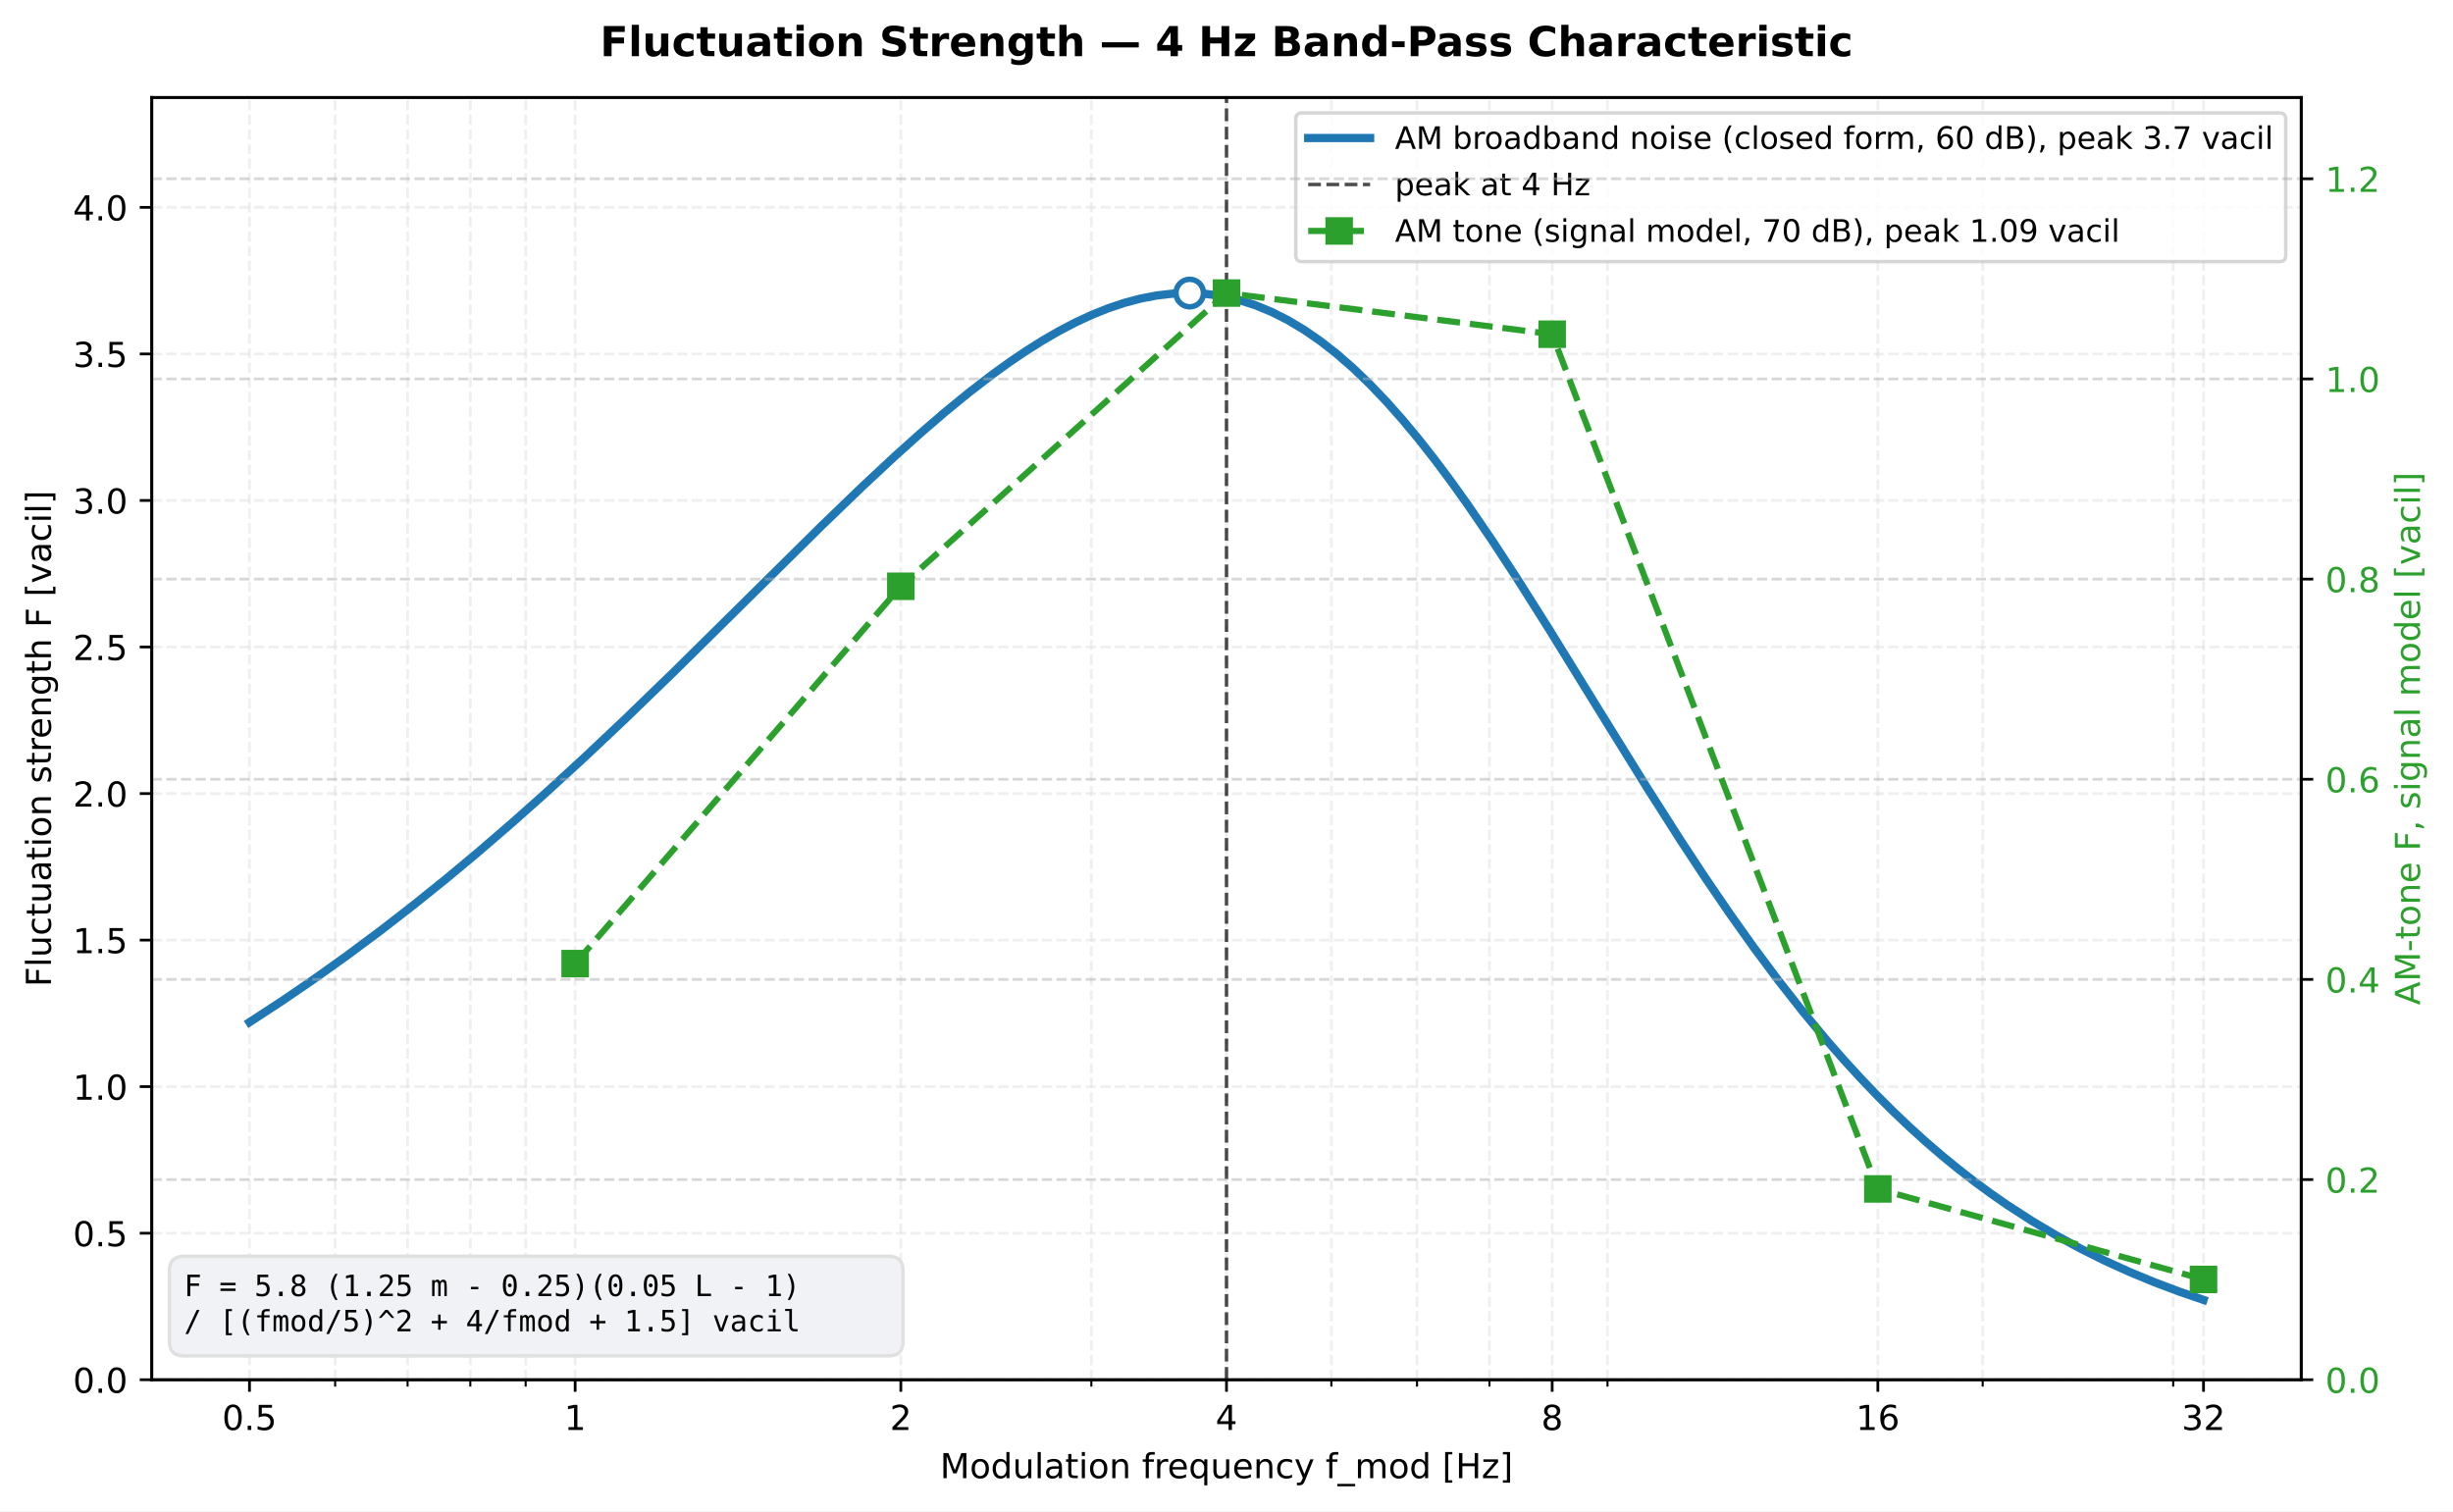
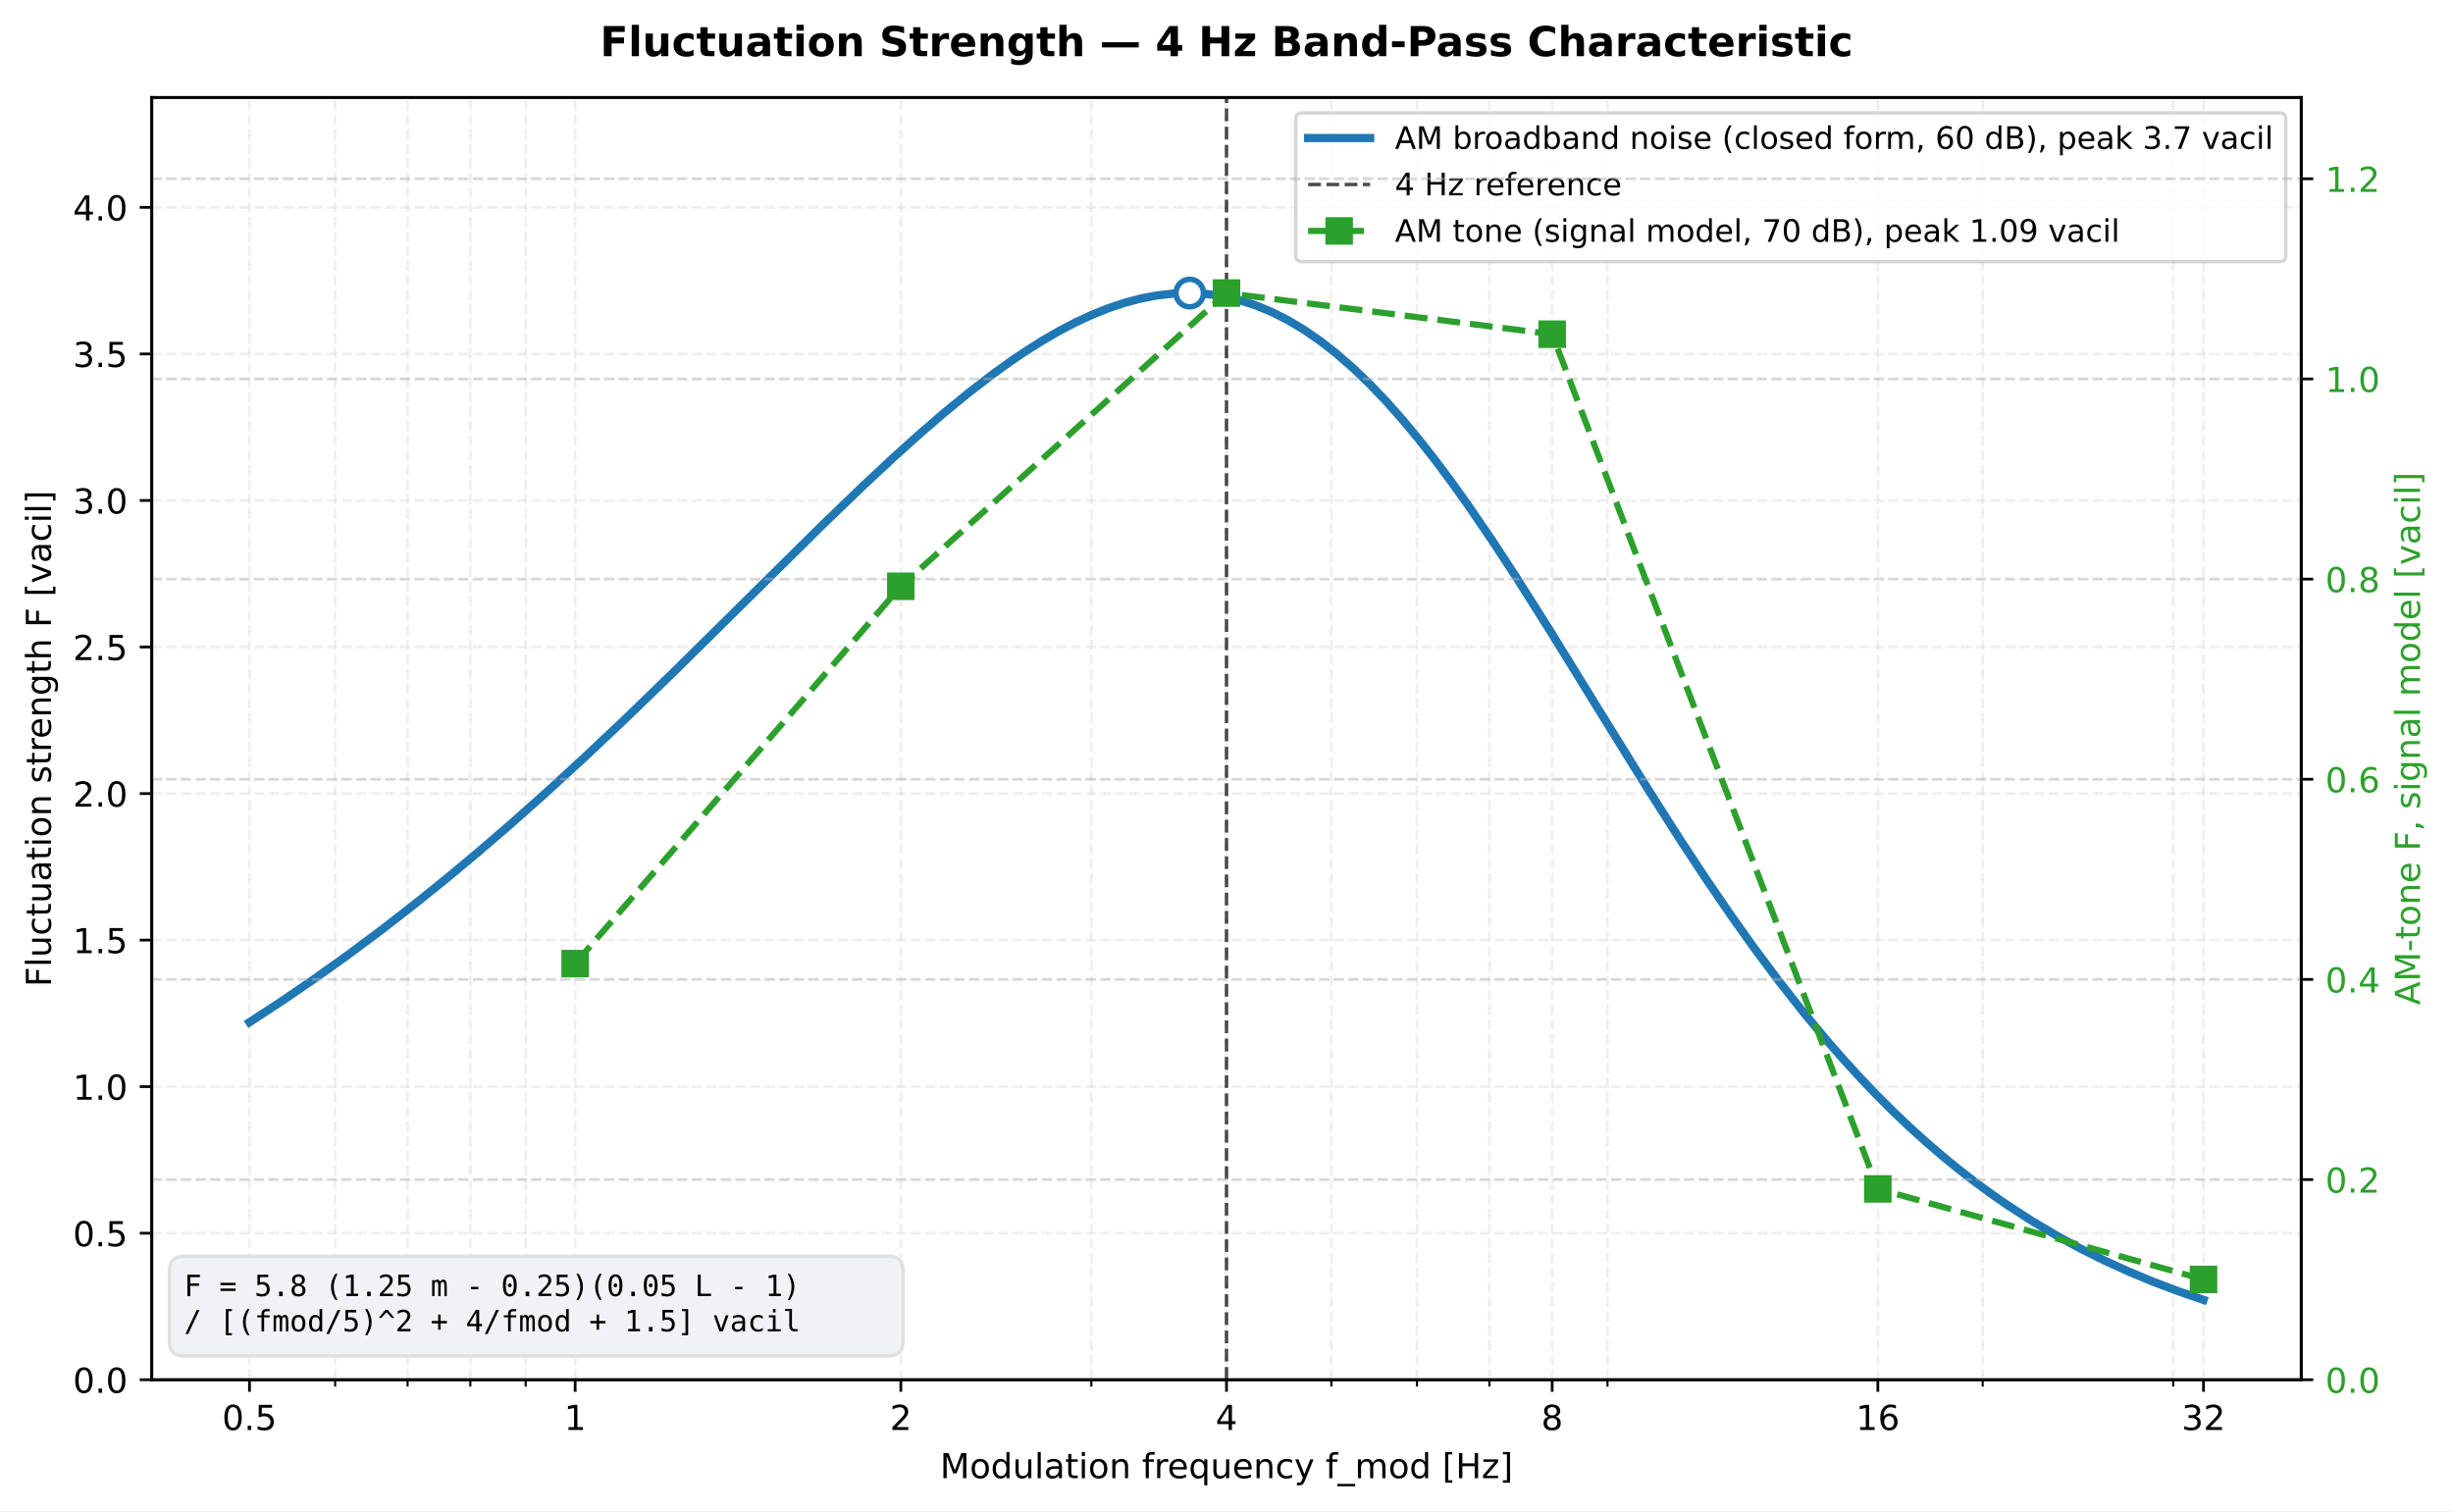
<svg xmlns="http://www.w3.org/2000/svg" xmlns:xlink="http://www.w3.org/1999/xlink" width="712.763pt" height="439.117pt" viewBox="0 0 712.763 439.117" version="1.1">
  <defs>
    <style type="text/css">*{stroke-linejoin: round; stroke-linecap: butt}</style>
  </defs>
  <g id="figure_1">
    <g id="patch_1">
      <path d="M -0 439.117  L 712.763 439.117  L 712.763 0  L -0 0  z " style="fill: #ffffff" />
    </g>
    <g id="axes_1">
      <g id="patch_2">
        <path d="M 44.104 400.916  L 668.659 400.916  L 668.659 28.318  L 44.104 28.318  z " style="fill: #ffffff" />
      </g>
      <g id="matplotlib.axis_1">
        <g id="xtick_1">
          <g id="line2d_1">
            <path d="M 72.493 400.916  L 72.493 28.318  " clip-path="url(#p547a7094cc)" style="fill: none; stroke-dasharray: 2.96,1.28; stroke-dashoffset: 0; stroke: #e0e0e0; stroke-opacity: 0.5; stroke-width: 0.8" />
          </g>
          <g id="line2d_2">
            <defs>
              <path id="m3d27035b55" d="M 0 0  L 0 3.5  " style="stroke: #000000; stroke-width: 0.8" />
            </defs>
            <g>
              <use xlink:href="#m3d27035b55" x="72.493" y="400.916" style="stroke: #000000; stroke-width: 0.8" />
            </g>
          </g>
          <g id="text_1">
            <text style="font-size: 10px; font-family: 'DejaVu Sans', 'Bitstream Vera Sans', 'Computer Modern Sans Serif', 'Lucida Grande', 'Verdana', 'Geneva', 'Lucid', 'Arial', 'Helvetica', 'Avant Garde', sans-serif; text-anchor: middle" x="72.493" y="415.513" transform="rotate(-0 72.49278 415.5134)">0.5</text>
          </g>
        </g>
        <g id="xtick_2">
          <g id="line2d_3">
            <path d="M 167.122 400.916  L 167.122 28.318  " clip-path="url(#p547a7094cc)" style="fill: none; stroke-dasharray: 2.96,1.28; stroke-dashoffset: 0; stroke: #e0e0e0; stroke-opacity: 0.5; stroke-width: 0.8" />
          </g>
          <g id="line2d_4">
            <g>
              <use xlink:href="#m3d27035b55" x="167.122" y="400.916" style="stroke: #000000; stroke-width: 0.8" />
            </g>
          </g>
          <g id="text_2">
            <text style="font-size: 10px; font-family: 'DejaVu Sans', 'Bitstream Vera Sans', 'Computer Modern Sans Serif', 'Lucida Grande', 'Verdana', 'Geneva', 'Lucid', 'Arial', 'Helvetica', 'Avant Garde', sans-serif; text-anchor: middle" x="167.122" y="415.513" transform="rotate(-0 167.1224 415.5134)">1</text>
          </g>
        </g>
        <g id="xtick_3">
          <g id="line2d_5">
            <path d="M 261.752 400.916  L 261.752 28.318  " clip-path="url(#p547a7094cc)" style="fill: none; stroke-dasharray: 2.96,1.28; stroke-dashoffset: 0; stroke: #e0e0e0; stroke-opacity: 0.5; stroke-width: 0.8" />
          </g>
          <g id="line2d_6">
            <g>
              <use xlink:href="#m3d27035b55" x="261.752" y="400.916" style="stroke: #000000; stroke-width: 0.8" />
            </g>
          </g>
          <g id="text_3">
            <text style="font-size: 10px; font-family: 'DejaVu Sans', 'Bitstream Vera Sans', 'Computer Modern Sans Serif', 'Lucida Grande', 'Verdana', 'Geneva', 'Lucid', 'Arial', 'Helvetica', 'Avant Garde', sans-serif; text-anchor: middle" x="261.752" y="415.513" transform="rotate(-0 261.752 415.5134)">2</text>
          </g>
        </g>
        <g id="xtick_4">
          <g id="line2d_7">
            <path d="M 356.382 400.916  L 356.382 28.318  " clip-path="url(#p547a7094cc)" style="fill: none; stroke-dasharray: 2.96,1.28; stroke-dashoffset: 0; stroke: #e0e0e0; stroke-opacity: 0.5; stroke-width: 0.8" />
          </g>
          <g id="line2d_8">
            <g>
              <use xlink:href="#m3d27035b55" x="356.382" y="400.916" style="stroke: #000000; stroke-width: 0.8" />
            </g>
          </g>
          <g id="text_4">
            <text style="font-size: 10px; font-family: 'DejaVu Sans', 'Bitstream Vera Sans', 'Computer Modern Sans Serif', 'Lucida Grande', 'Verdana', 'Geneva', 'Lucid', 'Arial', 'Helvetica', 'Avant Garde', sans-serif; text-anchor: middle" x="356.382" y="415.513" transform="rotate(-0 356.3816 415.5134)">4</text>
          </g>
        </g>
        <g id="xtick_5">
          <g id="line2d_9">
            <path d="M 451.011 400.916  L 451.011 28.318  " clip-path="url(#p547a7094cc)" style="fill: none; stroke-dasharray: 2.96,1.28; stroke-dashoffset: 0; stroke: #e0e0e0; stroke-opacity: 0.5; stroke-width: 0.8" />
          </g>
          <g id="line2d_10">
            <g>
              <use xlink:href="#m3d27035b55" x="451.011" y="400.916" style="stroke: #000000; stroke-width: 0.8" />
            </g>
          </g>
          <g id="text_5">
            <text style="font-size: 10px; font-family: 'DejaVu Sans', 'Bitstream Vera Sans', 'Computer Modern Sans Serif', 'Lucida Grande', 'Verdana', 'Geneva', 'Lucid', 'Arial', 'Helvetica', 'Avant Garde', sans-serif; text-anchor: middle" x="451.011" y="415.513" transform="rotate(-0 451.0112 415.5134)">8</text>
          </g>
        </g>
        <g id="xtick_6">
          <g id="line2d_11">
            <path d="M 545.641 400.916  L 545.641 28.318  " clip-path="url(#p547a7094cc)" style="fill: none; stroke-dasharray: 2.96,1.28; stroke-dashoffset: 0; stroke: #e0e0e0; stroke-opacity: 0.5; stroke-width: 0.8" />
          </g>
          <g id="line2d_12">
            <g>
              <use xlink:href="#m3d27035b55" x="545.641" y="400.916" style="stroke: #000000; stroke-width: 0.8" />
            </g>
          </g>
          <g id="text_6">
            <text style="font-size: 10px; font-family: 'DejaVu Sans', 'Bitstream Vera Sans', 'Computer Modern Sans Serif', 'Lucida Grande', 'Verdana', 'Geneva', 'Lucid', 'Arial', 'Helvetica', 'Avant Garde', sans-serif; text-anchor: middle" x="545.641" y="415.513" transform="rotate(-0 545.6407 415.5134)">16</text>
          </g>
        </g>
        <g id="xtick_7">
          <g id="line2d_13">
            <path d="M 640.27 400.916  L 640.27 28.318  " clip-path="url(#p547a7094cc)" style="fill: none; stroke-dasharray: 2.96,1.28; stroke-dashoffset: 0; stroke: #e0e0e0; stroke-opacity: 0.5; stroke-width: 0.8" />
          </g>
          <g id="line2d_14">
            <g>
              <use xlink:href="#m3d27035b55" x="640.27" y="400.916" style="stroke: #000000; stroke-width: 0.8" />
            </g>
          </g>
          <g id="text_7">
            <text style="font-size: 10px; font-family: 'DejaVu Sans', 'Bitstream Vera Sans', 'Computer Modern Sans Serif', 'Lucida Grande', 'Verdana', 'Geneva', 'Lucid', 'Arial', 'Helvetica', 'Avant Garde', sans-serif; text-anchor: middle" x="640.27" y="415.513" transform="rotate(-0 640.2703 415.5134)">32</text>
          </g>
        </g>
        <g id="xtick_8">
          <g id="line2d_15">
            <path d="M 97.384 400.916  L 97.384 28.318  " clip-path="url(#p547a7094cc)" style="fill: none; stroke-dasharray: 2.96,1.28; stroke-dashoffset: 0; stroke: #e0e0e0; stroke-opacity: 0.5; stroke-width: 0.8" />
          </g>
          <g id="line2d_16">
            <defs>
              <path id="md1b22fa4b4" d="M 0 0  L 0 2  " style="stroke: #000000; stroke-width: 0.6" />
            </defs>
            <g>
              <use xlink:href="#md1b22fa4b4" x="97.384" y="400.916" style="stroke: #000000; stroke-width: 0.6" />
            </g>
          </g>
        </g>
        <g id="xtick_9">
          <g id="line2d_17">
            <path d="M 118.429 400.916  L 118.429 28.318  " clip-path="url(#p547a7094cc)" style="fill: none; stroke-dasharray: 2.96,1.28; stroke-dashoffset: 0; stroke: #e0e0e0; stroke-opacity: 0.5; stroke-width: 0.8" />
          </g>
          <g id="line2d_18">
            <g>
              <use xlink:href="#md1b22fa4b4" x="118.429" y="400.916" style="stroke: #000000; stroke-width: 0.6" />
            </g>
          </g>
        </g>
        <g id="xtick_10">
          <g id="line2d_19">
            <path d="M 136.658 400.916  L 136.658 28.318  " clip-path="url(#p547a7094cc)" style="fill: none; stroke-dasharray: 2.96,1.28; stroke-dashoffset: 0; stroke: #e0e0e0; stroke-opacity: 0.5; stroke-width: 0.8" />
          </g>
          <g id="line2d_20">
            <g>
              <use xlink:href="#md1b22fa4b4" x="136.658" y="400.916" style="stroke: #000000; stroke-width: 0.6" />
            </g>
          </g>
        </g>
        <g id="xtick_11">
          <g id="line2d_21">
            <path d="M 152.738 400.916  L 152.738 28.318  " clip-path="url(#p547a7094cc)" style="fill: none; stroke-dasharray: 2.96,1.28; stroke-dashoffset: 0; stroke: #e0e0e0; stroke-opacity: 0.5; stroke-width: 0.8" />
          </g>
          <g id="line2d_22">
            <g>
              <use xlink:href="#md1b22fa4b4" x="152.738" y="400.916" style="stroke: #000000; stroke-width: 0.6" />
            </g>
          </g>
        </g>
        <g id="xtick_12">
          <g id="line2d_23">
            <path d="M 317.107 400.916  L 317.107 28.318  " clip-path="url(#p547a7094cc)" style="fill: none; stroke-dasharray: 2.96,1.28; stroke-dashoffset: 0; stroke: #e0e0e0; stroke-opacity: 0.5; stroke-width: 0.8" />
          </g>
          <g id="line2d_24">
            <g>
              <use xlink:href="#md1b22fa4b4" x="317.107" y="400.916" style="stroke: #000000; stroke-width: 0.6" />
            </g>
          </g>
        </g>
        <g id="xtick_13">
          <g id="line2d_25">
            <path d="M 386.845 400.916  L 386.845 28.318  " clip-path="url(#p547a7094cc)" style="fill: none; stroke-dasharray: 2.96,1.28; stroke-dashoffset: 0; stroke: #e0e0e0; stroke-opacity: 0.5; stroke-width: 0.8" />
          </g>
          <g id="line2d_26">
            <g>
              <use xlink:href="#md1b22fa4b4" x="386.845" y="400.916" style="stroke: #000000; stroke-width: 0.6" />
            </g>
          </g>
        </g>
        <g id="xtick_14">
          <g id="line2d_27">
            <path d="M 411.736 400.916  L 411.736 28.318  " clip-path="url(#p547a7094cc)" style="fill: none; stroke-dasharray: 2.96,1.28; stroke-dashoffset: 0; stroke: #e0e0e0; stroke-opacity: 0.5; stroke-width: 0.8" />
          </g>
          <g id="line2d_28">
            <g>
              <use xlink:href="#md1b22fa4b4" x="411.736" y="400.916" style="stroke: #000000; stroke-width: 0.6" />
            </g>
          </g>
        </g>
        <g id="xtick_15">
          <g id="line2d_29">
            <path d="M 432.781 400.916  L 432.781 28.318  " clip-path="url(#p547a7094cc)" style="fill: none; stroke-dasharray: 2.96,1.28; stroke-dashoffset: 0; stroke: #e0e0e0; stroke-opacity: 0.5; stroke-width: 0.8" />
          </g>
          <g id="line2d_30">
            <g>
              <use xlink:href="#md1b22fa4b4" x="432.781" y="400.916" style="stroke: #000000; stroke-width: 0.6" />
            </g>
          </g>
        </g>
        <g id="xtick_16">
          <g id="line2d_31">
            <path d="M 467.091 400.916  L 467.091 28.318  " clip-path="url(#p547a7094cc)" style="fill: none; stroke-dasharray: 2.96,1.28; stroke-dashoffset: 0; stroke: #e0e0e0; stroke-opacity: 0.5; stroke-width: 0.8" />
          </g>
          <g id="line2d_32">
            <g>
              <use xlink:href="#md1b22fa4b4" x="467.091" y="400.916" style="stroke: #000000; stroke-width: 0.6" />
            </g>
          </g>
        </g>
        <g id="xtick_17">
          <g id="line2d_33">
            <path d="M 576.105 400.916  L 576.105 28.318  " clip-path="url(#p547a7094cc)" style="fill: none; stroke-dasharray: 2.96,1.28; stroke-dashoffset: 0; stroke: #e0e0e0; stroke-opacity: 0.5; stroke-width: 0.8" />
          </g>
          <g id="line2d_34">
            <g>
              <use xlink:href="#md1b22fa4b4" x="576.105" y="400.916" style="stroke: #000000; stroke-width: 0.6" />
            </g>
          </g>
        </g>
        <g id="xtick_18">
          <g id="line2d_35">
            <path d="M 631.459 400.916  L 631.459 28.318  " clip-path="url(#p547a7094cc)" style="fill: none; stroke-dasharray: 2.96,1.28; stroke-dashoffset: 0; stroke: #e0e0e0; stroke-opacity: 0.5; stroke-width: 0.8" />
          </g>
          <g id="line2d_36">
            <g>
              <use xlink:href="#md1b22fa4b4" x="631.459" y="400.916" style="stroke: #000000; stroke-width: 0.6" />
            </g>
          </g>
        </g>
        <g id="text_8">
          <text style="font-size: 10px; font-family: 'DejaVu Sans', 'Bitstream Vera Sans', 'Computer Modern Sans Serif', 'Lucida Grande', 'Verdana', 'Geneva', 'Lucid', 'Arial', 'Helvetica', 'Avant Garde', sans-serif; text-anchor: middle" x="356.382" y="429.514" transform="rotate(-0 356.3816 429.5142)">Modulation frequency f_mod [Hz]</text>
        </g>
      </g>
      <g id="matplotlib.axis_2">
        <g id="ytick_1">
          <g id="line2d_37">
            <path d="M 44.104 400.916  L 668.659 400.916  " clip-path="url(#p547a7094cc)" style="fill: none; stroke-dasharray: 2.96,1.28; stroke-dashoffset: 0; stroke: #e0e0e0; stroke-opacity: 0.5; stroke-width: 0.8" />
          </g>
          <g id="line2d_38">
            <defs>
              <path id="mef640d9f3a" d="M 0 0  L -3.5 0  " style="stroke: #000000; stroke-width: 0.8" />
            </defs>
            <g>
              <use xlink:href="#mef640d9f3a" x="44.104" y="400.916" style="stroke: #000000; stroke-width: 0.8" />
            </g>
          </g>
          <g id="text_9">
            <text style="font-size: 10px; font-family: 'DejaVu Sans', 'Bitstream Vera Sans', 'Computer Modern Sans Serif', 'Lucida Grande', 'Verdana', 'Geneva', 'Lucid', 'Arial', 'Helvetica', 'Avant Garde', sans-serif; text-anchor: end" x="37.104" y="404.715" transform="rotate(-0 37.10391 404.7146)">0.0</text>
          </g>
        </g>
        <g id="ytick_2">
          <g id="line2d_39">
            <path d="M 44.104 358.333  L 668.659 358.333  " clip-path="url(#p547a7094cc)" style="fill: none; stroke-dasharray: 2.96,1.28; stroke-dashoffset: 0; stroke: #e0e0e0; stroke-opacity: 0.5; stroke-width: 0.8" />
          </g>
          <g id="line2d_40">
            <g>
              <use xlink:href="#mef640d9f3a" x="44.104" y="358.333" style="stroke: #000000; stroke-width: 0.8" />
            </g>
          </g>
          <g id="text_10">
            <text style="font-size: 10px; font-family: 'DejaVu Sans', 'Bitstream Vera Sans', 'Computer Modern Sans Serif', 'Lucida Grande', 'Verdana', 'Geneva', 'Lucid', 'Arial', 'Helvetica', 'Avant Garde', sans-serif; text-anchor: end" x="37.104" y="362.132" transform="rotate(-0 37.10391 362.1321)">0.5</text>
          </g>
        </g>
        <g id="ytick_3">
          <g id="line2d_41">
            <path d="M 44.104 315.751  L 668.659 315.751  " clip-path="url(#p547a7094cc)" style="fill: none; stroke-dasharray: 2.96,1.28; stroke-dashoffset: 0; stroke: #e0e0e0; stroke-opacity: 0.5; stroke-width: 0.8" />
          </g>
          <g id="line2d_42">
            <g>
              <use xlink:href="#mef640d9f3a" x="44.104" y="315.751" style="stroke: #000000; stroke-width: 0.8" />
            </g>
          </g>
          <g id="text_11">
            <text style="font-size: 10px; font-family: 'DejaVu Sans', 'Bitstream Vera Sans', 'Computer Modern Sans Serif', 'Lucida Grande', 'Verdana', 'Geneva', 'Lucid', 'Arial', 'Helvetica', 'Avant Garde', sans-serif; text-anchor: end" x="37.104" y="319.55" transform="rotate(-0 37.10391 319.5497)">1.0</text>
          </g>
        </g>
        <g id="ytick_4">
          <g id="line2d_43">
            <path d="M 44.104 273.168  L 668.659 273.168  " clip-path="url(#p547a7094cc)" style="fill: none; stroke-dasharray: 2.96,1.28; stroke-dashoffset: 0; stroke: #e0e0e0; stroke-opacity: 0.5; stroke-width: 0.8" />
          </g>
          <g id="line2d_44">
            <g>
              <use xlink:href="#mef640d9f3a" x="44.104" y="273.168" style="stroke: #000000; stroke-width: 0.8" />
            </g>
          </g>
          <g id="text_12">
            <text style="font-size: 10px; font-family: 'DejaVu Sans', 'Bitstream Vera Sans', 'Computer Modern Sans Serif', 'Lucida Grande', 'Verdana', 'Geneva', 'Lucid', 'Arial', 'Helvetica', 'Avant Garde', sans-serif; text-anchor: end" x="37.104" y="276.967" transform="rotate(-0 37.10391 276.9672)">1.5</text>
          </g>
        </g>
        <g id="ytick_5">
          <g id="line2d_45">
            <path d="M 44.104 230.586  L 668.659 230.586  " clip-path="url(#p547a7094cc)" style="fill: none; stroke-dasharray: 2.96,1.28; stroke-dashoffset: 0; stroke: #e0e0e0; stroke-opacity: 0.5; stroke-width: 0.8" />
          </g>
          <g id="line2d_46">
            <g>
              <use xlink:href="#mef640d9f3a" x="44.104" y="230.586" style="stroke: #000000; stroke-width: 0.8" />
            </g>
          </g>
          <g id="text_13">
            <text style="font-size: 10px; font-family: 'DejaVu Sans', 'Bitstream Vera Sans', 'Computer Modern Sans Serif', 'Lucida Grande', 'Verdana', 'Geneva', 'Lucid', 'Arial', 'Helvetica', 'Avant Garde', sans-serif; text-anchor: end" x="37.104" y="234.385" transform="rotate(-0 37.10391 234.3848)">2.0</text>
          </g>
        </g>
        <g id="ytick_6">
          <g id="line2d_47">
            <path d="M 44.104 188.003  L 668.659 188.003  " clip-path="url(#p547a7094cc)" style="fill: none; stroke-dasharray: 2.96,1.28; stroke-dashoffset: 0; stroke: #e0e0e0; stroke-opacity: 0.5; stroke-width: 0.8" />
          </g>
          <g id="line2d_48">
            <g>
              <use xlink:href="#mef640d9f3a" x="44.104" y="188.003" style="stroke: #000000; stroke-width: 0.8" />
            </g>
          </g>
          <g id="text_14">
            <text style="font-size: 10px; font-family: 'DejaVu Sans', 'Bitstream Vera Sans', 'Computer Modern Sans Serif', 'Lucida Grande', 'Verdana', 'Geneva', 'Lucid', 'Arial', 'Helvetica', 'Avant Garde', sans-serif; text-anchor: end" x="37.104" y="191.802" transform="rotate(-0 37.10391 191.8023)">2.5</text>
          </g>
        </g>
        <g id="ytick_7">
          <g id="line2d_49">
            <path d="M 44.104 145.421  L 668.659 145.421  " clip-path="url(#p547a7094cc)" style="fill: none; stroke-dasharray: 2.96,1.28; stroke-dashoffset: 0; stroke: #e0e0e0; stroke-opacity: 0.5; stroke-width: 0.8" />
          </g>
          <g id="line2d_50">
            <g>
              <use xlink:href="#mef640d9f3a" x="44.104" y="145.421" style="stroke: #000000; stroke-width: 0.8" />
            </g>
          </g>
          <g id="text_15">
            <text style="font-size: 10px; font-family: 'DejaVu Sans', 'Bitstream Vera Sans', 'Computer Modern Sans Serif', 'Lucida Grande', 'Verdana', 'Geneva', 'Lucid', 'Arial', 'Helvetica', 'Avant Garde', sans-serif; text-anchor: end" x="37.104" y="149.22" transform="rotate(-0 37.10391 149.2198)">3.0</text>
          </g>
        </g>
        <g id="ytick_8">
          <g id="line2d_51">
            <path d="M 44.104 102.839  L 668.659 102.839  " clip-path="url(#p547a7094cc)" style="fill: none; stroke-dasharray: 2.96,1.28; stroke-dashoffset: 0; stroke: #e0e0e0; stroke-opacity: 0.5; stroke-width: 0.8" />
          </g>
          <g id="line2d_52">
            <g>
              <use xlink:href="#mef640d9f3a" x="44.104" y="102.839" style="stroke: #000000; stroke-width: 0.8" />
            </g>
          </g>
          <g id="text_16">
            <text style="font-size: 10px; font-family: 'DejaVu Sans', 'Bitstream Vera Sans', 'Computer Modern Sans Serif', 'Lucida Grande', 'Verdana', 'Geneva', 'Lucid', 'Arial', 'Helvetica', 'Avant Garde', sans-serif; text-anchor: end" x="37.104" y="106.637" transform="rotate(-0 37.10391 106.6374)">3.5</text>
          </g>
        </g>
        <g id="ytick_9">
          <g id="line2d_53">
            <path d="M 44.104 60.256  L 668.659 60.256  " clip-path="url(#p547a7094cc)" style="fill: none; stroke-dasharray: 2.96,1.28; stroke-dashoffset: 0; stroke: #e0e0e0; stroke-opacity: 0.5; stroke-width: 0.8" />
          </g>
          <g id="line2d_54">
            <g>
              <use xlink:href="#mef640d9f3a" x="44.104" y="60.256" style="stroke: #000000; stroke-width: 0.8" />
            </g>
          </g>
          <g id="text_17">
            <text style="font-size: 10px; font-family: 'DejaVu Sans', 'Bitstream Vera Sans', 'Computer Modern Sans Serif', 'Lucida Grande', 'Verdana', 'Geneva', 'Lucid', 'Arial', 'Helvetica', 'Avant Garde', sans-serif; text-anchor: end" x="37.104" y="64.055" transform="rotate(-0 37.10391 64.05491)">4.0</text>
          </g>
        </g>
        <g id="text_18">
          <text style="font-size: 10px; font-family: 'DejaVu Sans', 'Bitstream Vera Sans', 'Computer Modern Sans Serif', 'Lucida Grande', 'Verdana', 'Geneva', 'Lucid', 'Arial', 'Helvetica', 'Avant Garde', sans-serif; text-anchor: middle" x="14.798" y="214.617" transform="rotate(-90 14.79844 214.617)">Fluctuation strength F [vacil]</text>
        </g>
      </g>
      <g id="line2d_55">
        <path d="M 72.493 297.034  L 81.995 290.825  L 91.498 284.328  L 101 277.543  L 110.503 270.469  L 120.006 263.107  L 129.508 255.461  L 139.011 247.539  L 148.513 239.35  L 158.016 230.906  L 169.894 220.021  L 181.772 208.811  L 196.026 195.009  L 215.031 176.229  L 238.787 152.738  L 250.666 141.294  L 260.168 132.437  L 267.295 126.034  L 274.422 119.889  L 281.549 114.054  L 288.676 108.582  L 293.427 105.164  L 298.178 101.951  L 302.93 98.961  L 307.681 96.212  L 312.432 93.724  L 317.184 91.515  L 321.935 89.604  L 326.686 88.01  L 331.437 86.751  L 336.189 85.844  L 340.94 85.307  L 345.691 85.155  L 350.442 85.403  L 355.194 86.063  L 359.945 87.147  L 364.696 88.662  L 369.448 90.617  L 374.199 93.014  L 378.95 95.854  L 383.701 99.136  L 388.453 102.854  L 393.204 107.001  L 397.955 111.564  L 402.707 116.528  L 407.458 121.876  L 412.209 127.586  L 416.96 133.635  L 421.712 139.997  L 426.463 146.641  L 433.59 157.071  L 440.717 167.961  L 450.219 182.996  L 464.473 206.105  L 478.727 229.114  L 488.229 244.023  L 495.356 254.848  L 502.483 265.297  L 509.61 275.321  L 516.737 284.883  L 523.864 293.956  L 530.991 302.523  L 535.742 307.949  L 540.494 313.147  L 545.245 318.117  L 549.996 322.862  L 554.747 327.385  L 559.499 331.69  L 564.25 335.782  L 569.001 339.666  L 573.752 343.35  L 578.504 346.839  L 583.255 350.141  L 590.382 354.757  L 597.509 358.991  L 604.636 362.867  L 611.763 366.41  L 618.89 369.644  L 626.017 372.592  L 633.143 375.276  L 640.27 377.717  L 640.27 377.717  " clip-path="url(#p547a7094cc)" style="fill: none; stroke: #1f77b4; stroke-width: 2.4; stroke-linecap: square" />
      </g>
      <g id="line2d_56">
        <path d="M 356.382 400.916  L 356.382 28.318  " clip-path="url(#p547a7094cc)" style="fill: none; stroke-dasharray: 3.7,1.6; stroke-dashoffset: 0; stroke: #000000; stroke-opacity: 0.7" />
      </g>
      <g id="patch_3">
        <path d="M 44.104 400.916  L 44.104 28.318  " style="fill: none; stroke: #000000; stroke-width: 0.8; stroke-linejoin: miter; stroke-linecap: square" />
      </g>
      <g id="patch_4">
        <path d="M 668.659 400.916  L 668.659 28.318  " style="fill: none; stroke: #000000; stroke-width: 0.8; stroke-linejoin: miter; stroke-linecap: square" />
      </g>
      <g id="patch_5">
        <path d="M 44.104 400.916  L 668.659 400.916  " style="fill: none; stroke: #000000; stroke-width: 0.8; stroke-linejoin: miter; stroke-linecap: square" />
      </g>
      <g id="patch_6">
        <path d="M 44.104 28.318  L 668.659 28.318  " style="fill: none; stroke: #000000; stroke-width: 0.8; stroke-linejoin: miter; stroke-linecap: square" />
      </g>
      <g id="text_19">
        <g id="patch_7">
          <path d="M 53.472 393.988  L 258.163 393.988  Q 262.413 393.988 262.413 389.738  L 262.413 369.289  Q 262.413 365.039 258.163 365.039  L 53.472 365.039  Q 49.222 365.039 49.222 369.289  L 49.222 389.738  Q 49.222 393.988 53.472 393.988  z " style="fill: #f0f2f5; stroke: #e0e0e0; stroke-linejoin: miter" />
        </g>
        <text style="font-size: 8.5px; font-family: 'DejaVu Sans Mono', 'Bitstream Vera Sans Mono', 'Computer Modern Typewriter', 'Andale Mono', 'Nimbus Mono L', 'Courier New', 'Courier', 'Fixed', 'Terminal', monospace" transform="translate(53.47224 376.5975)">F = 5.8 (1.25 m - 0.25)(0.05 L - 1)</text>
        <text style="font-size: 8.5px; font-family: 'DejaVu Sans Mono', 'Bitstream Vera Sans Mono', 'Computer Modern Typewriter', 'Andale Mono', 'Nimbus Mono L', 'Courier New', 'Courier', 'Fixed', 'Terminal', monospace" transform="translate(53.47224 386.845)">    / [(fmod/5)^2 + 4/fmod + 1.5]  vacil</text>
      </g>
      <g id="text_20">
        <text style="font-weight: 700; font-size: 12px; font-family: 'DejaVu Sans', 'Bitstream Vera Sans', 'Computer Modern Sans Serif', 'Lucida Grande', 'Verdana', 'Geneva', 'Lucid', 'Arial', 'Helvetica', 'Avant Garde', sans-serif; text-anchor: middle" x="356.382" y="16.318" transform="rotate(-0 356.3816 16.31812)">Fluctuation Strength — 4 Hz Band-Pass Characteristic</text>
      </g>
      <g id="legend_1">
        <g id="patch_8">
          <path d="M 378.314 76.02  L 662.359 76.02  Q 664.159 76.02 664.159 74.22  L 664.159 34.618  Q 664.159 32.818 662.359 32.818  L 378.314 32.818  Q 376.514 32.818 376.514 34.618  L 376.514 74.22  Q 376.514 76.02 378.314 76.02  z " style="fill: #ffffff; opacity: 0.8; stroke: #cccccc; stroke-linejoin: miter" />
        </g>
        <g id="line2d_57">
          <path d="M 380.114 40.107  L 389.114 40.107  L 398.114 40.107  " style="fill: none; stroke: #1f77b4; stroke-width: 2.4; stroke-linecap: square" />
        </g>
        <g id="text_21">
          <text style="font-size: 9px; font-family: 'DejaVu Sans', 'Bitstream Vera Sans', 'Computer Modern Sans Serif', 'Lucida Grande', 'Verdana', 'Geneva', 'Lucid', 'Arial', 'Helvetica', 'Avant Garde', sans-serif; text-anchor: start" x="405.314" y="43.257" transform="rotate(-0 405.3136 43.25672)">AM broadband noise (closed form, 60 dB), peak 3.7 vacil</text>
        </g>
        <g id="line2d_58">
          <path d="M 380.114 53.607  L 389.114 53.607  L 398.114 53.607  " style="fill: none; stroke-dasharray: 3.7,1.6; stroke-dashoffset: 0; stroke: #000000; stroke-opacity: 0.7" />
        </g>
        <g id="text_22">
-           <text style="font-size: 9px; font-family: 'DejaVu Sans', 'Bitstream Vera Sans', 'Computer Modern Sans Serif', 'Lucida Grande', 'Verdana', 'Geneva', 'Lucid', 'Arial', 'Helvetica', 'Avant Garde', sans-serif; text-anchor: start" x="405.314" y="56.757" transform="rotate(-0 405.3136 56.75742)">peak at 4 Hz</text>
+           <text style="font-size: 9px; font-family: 'DejaVu Sans', 'Bitstream Vera Sans', 'Computer Modern Sans Serif', 'Lucida Grande', 'Verdana', 'Geneva', 'Lucid', 'Arial', 'Helvetica', 'Avant Garde', sans-serif; text-anchor: start" x="405.314" y="56.757" transform="rotate(-0 405.3136 56.75742)">4 Hz reference</text>
        </g>
        <g id="line2d_59">
          <path d="M 380.114 67.108  L 389.114 67.108  L 398.114 67.108  " style="fill: none; stroke-dasharray: 6.66,2.88; stroke-dashoffset: 0; stroke: #2ca02c; stroke-width: 1.8" />
          <defs>
            <path id="md78b316311" d="M -3.5 3.5  L 3.5 3.5  L 3.5 -3.5  L -3.5 -3.5  z " style="stroke: #2ca02c; stroke-linejoin: miter" />
          </defs>
          <g>
            <use xlink:href="#md78b316311" x="389.114" y="67.108" style="fill: #2ca02c; stroke: #2ca02c; stroke-linejoin: miter" />
          </g>
        </g>
        <g id="text_23">
          <text style="font-size: 9px; font-family: 'DejaVu Sans', 'Bitstream Vera Sans', 'Computer Modern Sans Serif', 'Lucida Grande', 'Verdana', 'Geneva', 'Lucid', 'Arial', 'Helvetica', 'Avant Garde', sans-serif; text-anchor: start" x="405.314" y="70.258" transform="rotate(-0 405.3136 70.25813)">AM tone (signal model, 70 dB), peak 1.09 vacil</text>
        </g>
      </g>
      <g id="line2d_60">
        <defs>
          <path id="mafaff05829" d="M 0 4  C 1.061 4 2.078 3.579 2.828 2.828  C 3.579 2.078 4 1.061 4 0  C 4 -1.061 3.579 -2.078 2.828 -2.828  C 2.078 -3.579 1.061 -4 0 -4  C -1.061 -4 -2.078 -3.579 -2.828 -2.828  C -3.579 -2.078 -4 -1.061 -4 0  C -4 1.061 -3.579 2.078 -2.828 2.828  C -2.078 3.579 -1.061 4 0 4  z " style="stroke: #1f77b4; stroke-width: 1.6" />
        </defs>
        <g clip-path="url(#p547a7094cc)">
          <use xlink:href="#mafaff05829" x="345.691" y="85.155" style="fill: #ffffff; stroke: #1f77b4; stroke-width: 1.6" />
        </g>
      </g>
    </g>
    <g id="axes_2">
      <g id="matplotlib.axis_3">
        <g id="ytick_10">
          <g id="line2d_61">
            <path d="M 44.104 400.916  L 668.659 400.916  " clip-path="url(#p547a7094cc)" style="fill: none; stroke-dasharray: 2.96,1.28; stroke-dashoffset: 0; stroke: #b0b0b0; stroke-opacity: 0.5; stroke-width: 0.8" />
          </g>
          <g id="line2d_62">
            <defs>
              <path id="mbcf877dec0" d="M 0 0  L 3.5 0  " style="stroke: #000000; stroke-width: 0.8" />
            </defs>
            <g>
              <use xlink:href="#mbcf877dec0" x="668.659" y="400.916" style="stroke: #000000; stroke-width: 0.8" />
            </g>
          </g>
          <g id="text_24">
            <text style="font-size: 10px; font-family: 'DejaVu Sans', 'Bitstream Vera Sans', 'Computer Modern Sans Serif', 'Lucida Grande', 'Verdana', 'Geneva', 'Lucid', 'Arial', 'Helvetica', 'Avant Garde', sans-serif; text-anchor: start; fill: #2ca02c" x="675.659" y="404.715" transform="rotate(-0 675.6592 404.7146)">0.0</text>
          </g>
        </g>
        <g id="ytick_11">
          <g id="line2d_63">
            <path d="M 44.104 342.755  L 668.659 342.755  " clip-path="url(#p547a7094cc)" style="fill: none; stroke-dasharray: 2.96,1.28; stroke-dashoffset: 0; stroke: #b0b0b0; stroke-opacity: 0.5; stroke-width: 0.8" />
          </g>
          <g id="line2d_64">
            <g>
              <use xlink:href="#mbcf877dec0" x="668.659" y="342.755" style="stroke: #000000; stroke-width: 0.8" />
            </g>
          </g>
          <g id="text_25">
            <text style="font-size: 10px; font-family: 'DejaVu Sans', 'Bitstream Vera Sans', 'Computer Modern Sans Serif', 'Lucida Grande', 'Verdana', 'Geneva', 'Lucid', 'Arial', 'Helvetica', 'Avant Garde', sans-serif; text-anchor: start; fill: #2ca02c" x="675.659" y="346.554" transform="rotate(-0 675.6592 346.5538)">0.2</text>
          </g>
        </g>
        <g id="ytick_12">
          <g id="line2d_65">
            <path d="M 44.104 284.594  L 668.659 284.594  " clip-path="url(#p547a7094cc)" style="fill: none; stroke-dasharray: 2.96,1.28; stroke-dashoffset: 0; stroke: #b0b0b0; stroke-opacity: 0.5; stroke-width: 0.8" />
          </g>
          <g id="line2d_66">
            <g>
              <use xlink:href="#mbcf877dec0" x="668.659" y="284.594" style="stroke: #000000; stroke-width: 0.8" />
            </g>
          </g>
          <g id="text_26">
            <text style="font-size: 10px; font-family: 'DejaVu Sans', 'Bitstream Vera Sans', 'Computer Modern Sans Serif', 'Lucida Grande', 'Verdana', 'Geneva', 'Lucid', 'Arial', 'Helvetica', 'Avant Garde', sans-serif; text-anchor: start; fill: #2ca02c" x="675.659" y="288.393" transform="rotate(-0 675.6592 288.393)">0.4</text>
          </g>
        </g>
        <g id="ytick_13">
          <g id="line2d_67">
            <path d="M 44.104 226.433  L 668.659 226.433  " clip-path="url(#p547a7094cc)" style="fill: none; stroke-dasharray: 2.96,1.28; stroke-dashoffset: 0; stroke: #b0b0b0; stroke-opacity: 0.5; stroke-width: 0.8" />
          </g>
          <g id="line2d_68">
            <g>
              <use xlink:href="#mbcf877dec0" x="668.659" y="226.433" style="stroke: #000000; stroke-width: 0.8" />
            </g>
          </g>
          <g id="text_27">
            <text style="font-size: 10px; font-family: 'DejaVu Sans', 'Bitstream Vera Sans', 'Computer Modern Sans Serif', 'Lucida Grande', 'Verdana', 'Geneva', 'Lucid', 'Arial', 'Helvetica', 'Avant Garde', sans-serif; text-anchor: start; fill: #2ca02c" x="675.659" y="230.232" transform="rotate(-0 675.6592 230.2322)">0.6</text>
          </g>
        </g>
        <g id="ytick_14">
          <g id="line2d_69">
            <path d="M 44.104 168.273  L 668.659 168.273  " clip-path="url(#p547a7094cc)" style="fill: none; stroke-dasharray: 2.96,1.28; stroke-dashoffset: 0; stroke: #b0b0b0; stroke-opacity: 0.5; stroke-width: 0.8" />
          </g>
          <g id="line2d_70">
            <g>
              <use xlink:href="#mbcf877dec0" x="668.659" y="168.273" style="stroke: #000000; stroke-width: 0.8" />
            </g>
          </g>
          <g id="text_28">
            <text style="font-size: 10px; font-family: 'DejaVu Sans', 'Bitstream Vera Sans', 'Computer Modern Sans Serif', 'Lucida Grande', 'Verdana', 'Geneva', 'Lucid', 'Arial', 'Helvetica', 'Avant Garde', sans-serif; text-anchor: start; fill: #2ca02c" x="675.659" y="172.071" transform="rotate(-0 675.6592 172.0714)">0.8</text>
          </g>
        </g>
        <g id="ytick_15">
          <g id="line2d_71">
            <path d="M 44.104 110.112  L 668.659 110.112  " clip-path="url(#p547a7094cc)" style="fill: none; stroke-dasharray: 2.96,1.28; stroke-dashoffset: 0; stroke: #b0b0b0; stroke-opacity: 0.5; stroke-width: 0.8" />
          </g>
          <g id="line2d_72">
            <g>
              <use xlink:href="#mbcf877dec0" x="668.659" y="110.112" style="stroke: #000000; stroke-width: 0.8" />
            </g>
          </g>
          <g id="text_29">
            <text style="font-size: 10px; font-family: 'DejaVu Sans', 'Bitstream Vera Sans', 'Computer Modern Sans Serif', 'Lucida Grande', 'Verdana', 'Geneva', 'Lucid', 'Arial', 'Helvetica', 'Avant Garde', sans-serif; text-anchor: start; fill: #2ca02c" x="675.659" y="113.911" transform="rotate(-0 675.6592 113.9106)">1.0</text>
          </g>
        </g>
        <g id="ytick_16">
          <g id="line2d_73">
            <path d="M 44.104 51.951  L 668.659 51.951  " clip-path="url(#p547a7094cc)" style="fill: none; stroke-dasharray: 2.96,1.28; stroke-dashoffset: 0; stroke: #b0b0b0; stroke-opacity: 0.5; stroke-width: 0.8" />
          </g>
          <g id="line2d_74">
            <g>
              <use xlink:href="#mbcf877dec0" x="668.659" y="51.951" style="stroke: #000000; stroke-width: 0.8" />
            </g>
          </g>
          <g id="text_30">
            <text style="font-size: 10px; font-family: 'DejaVu Sans', 'Bitstream Vera Sans', 'Computer Modern Sans Serif', 'Lucida Grande', 'Verdana', 'Geneva', 'Lucid', 'Arial', 'Helvetica', 'Avant Garde', sans-serif; text-anchor: start; fill: #2ca02c" x="675.659" y="55.75" transform="rotate(-0 675.6592 55.74983)">1.2</text>
          </g>
        </g>
        <g id="text_31">
          <text style="font-size: 10px; font-family: 'DejaVu Sans', 'Bitstream Vera Sans', 'Computer Modern Sans Serif', 'Lucida Grande', 'Verdana', 'Geneva', 'Lucid', 'Arial', 'Helvetica', 'Avant Garde', sans-serif; text-anchor: middle; fill: #2ca02c" x="703.161" y="214.617" transform="rotate(-90 703.1608 214.617)">AM-tone F, signal model [vacil]</text>
        </g>
      </g>
      <g id="line2d_75">
        <path d="M 167.122 279.997  L 261.752 170.357  L 356.382 85.155  L 451.011 97.114  L 545.641 345.471  L 640.27 371.769  " clip-path="url(#p547a7094cc)" style="fill: none; stroke-dasharray: 6.66,2.88; stroke-dashoffset: 0; stroke: #2ca02c; stroke-width: 1.8" />
        <g clip-path="url(#p547a7094cc)">
          <use xlink:href="#md78b316311" x="167.122" y="279.997" style="fill: #2ca02c; stroke: #2ca02c; stroke-linejoin: miter" />
          <use xlink:href="#md78b316311" x="261.752" y="170.357" style="fill: #2ca02c; stroke: #2ca02c; stroke-linejoin: miter" />
          <use xlink:href="#md78b316311" x="356.382" y="85.155" style="fill: #2ca02c; stroke: #2ca02c; stroke-linejoin: miter" />
          <use xlink:href="#md78b316311" x="451.011" y="97.114" style="fill: #2ca02c; stroke: #2ca02c; stroke-linejoin: miter" />
          <use xlink:href="#md78b316311" x="545.641" y="345.471" style="fill: #2ca02c; stroke: #2ca02c; stroke-linejoin: miter" />
          <use xlink:href="#md78b316311" x="640.27" y="371.769" style="fill: #2ca02c; stroke: #2ca02c; stroke-linejoin: miter" />
        </g>
      </g>
      <g id="patch_9">
        <path d="M 44.104 400.916  L 44.104 28.318  " style="fill: none; stroke: #000000; stroke-width: 0.8; stroke-linejoin: miter; stroke-linecap: square" />
      </g>
      <g id="patch_10">
        <path d="M 668.659 400.916  L 668.659 28.318  " style="fill: none; stroke: #000000; stroke-width: 0.8; stroke-linejoin: miter; stroke-linecap: square" />
      </g>
      <g id="patch_11">
        <path d="M 44.104 400.916  L 668.659 400.916  " style="fill: none; stroke: #000000; stroke-width: 0.8; stroke-linejoin: miter; stroke-linecap: square" />
      </g>
      <g id="patch_12">
        <path d="M 44.104 28.318  L 668.659 28.318  " style="fill: none; stroke: #000000; stroke-width: 0.8; stroke-linejoin: miter; stroke-linecap: square" />
      </g>
    </g>
  </g>
  <defs>
    <clipPath id="p547a7094cc">
      <rect x="44.104" y="28.318" width="624.555" height="372.598" />
    </clipPath>
  </defs>
</svg>
